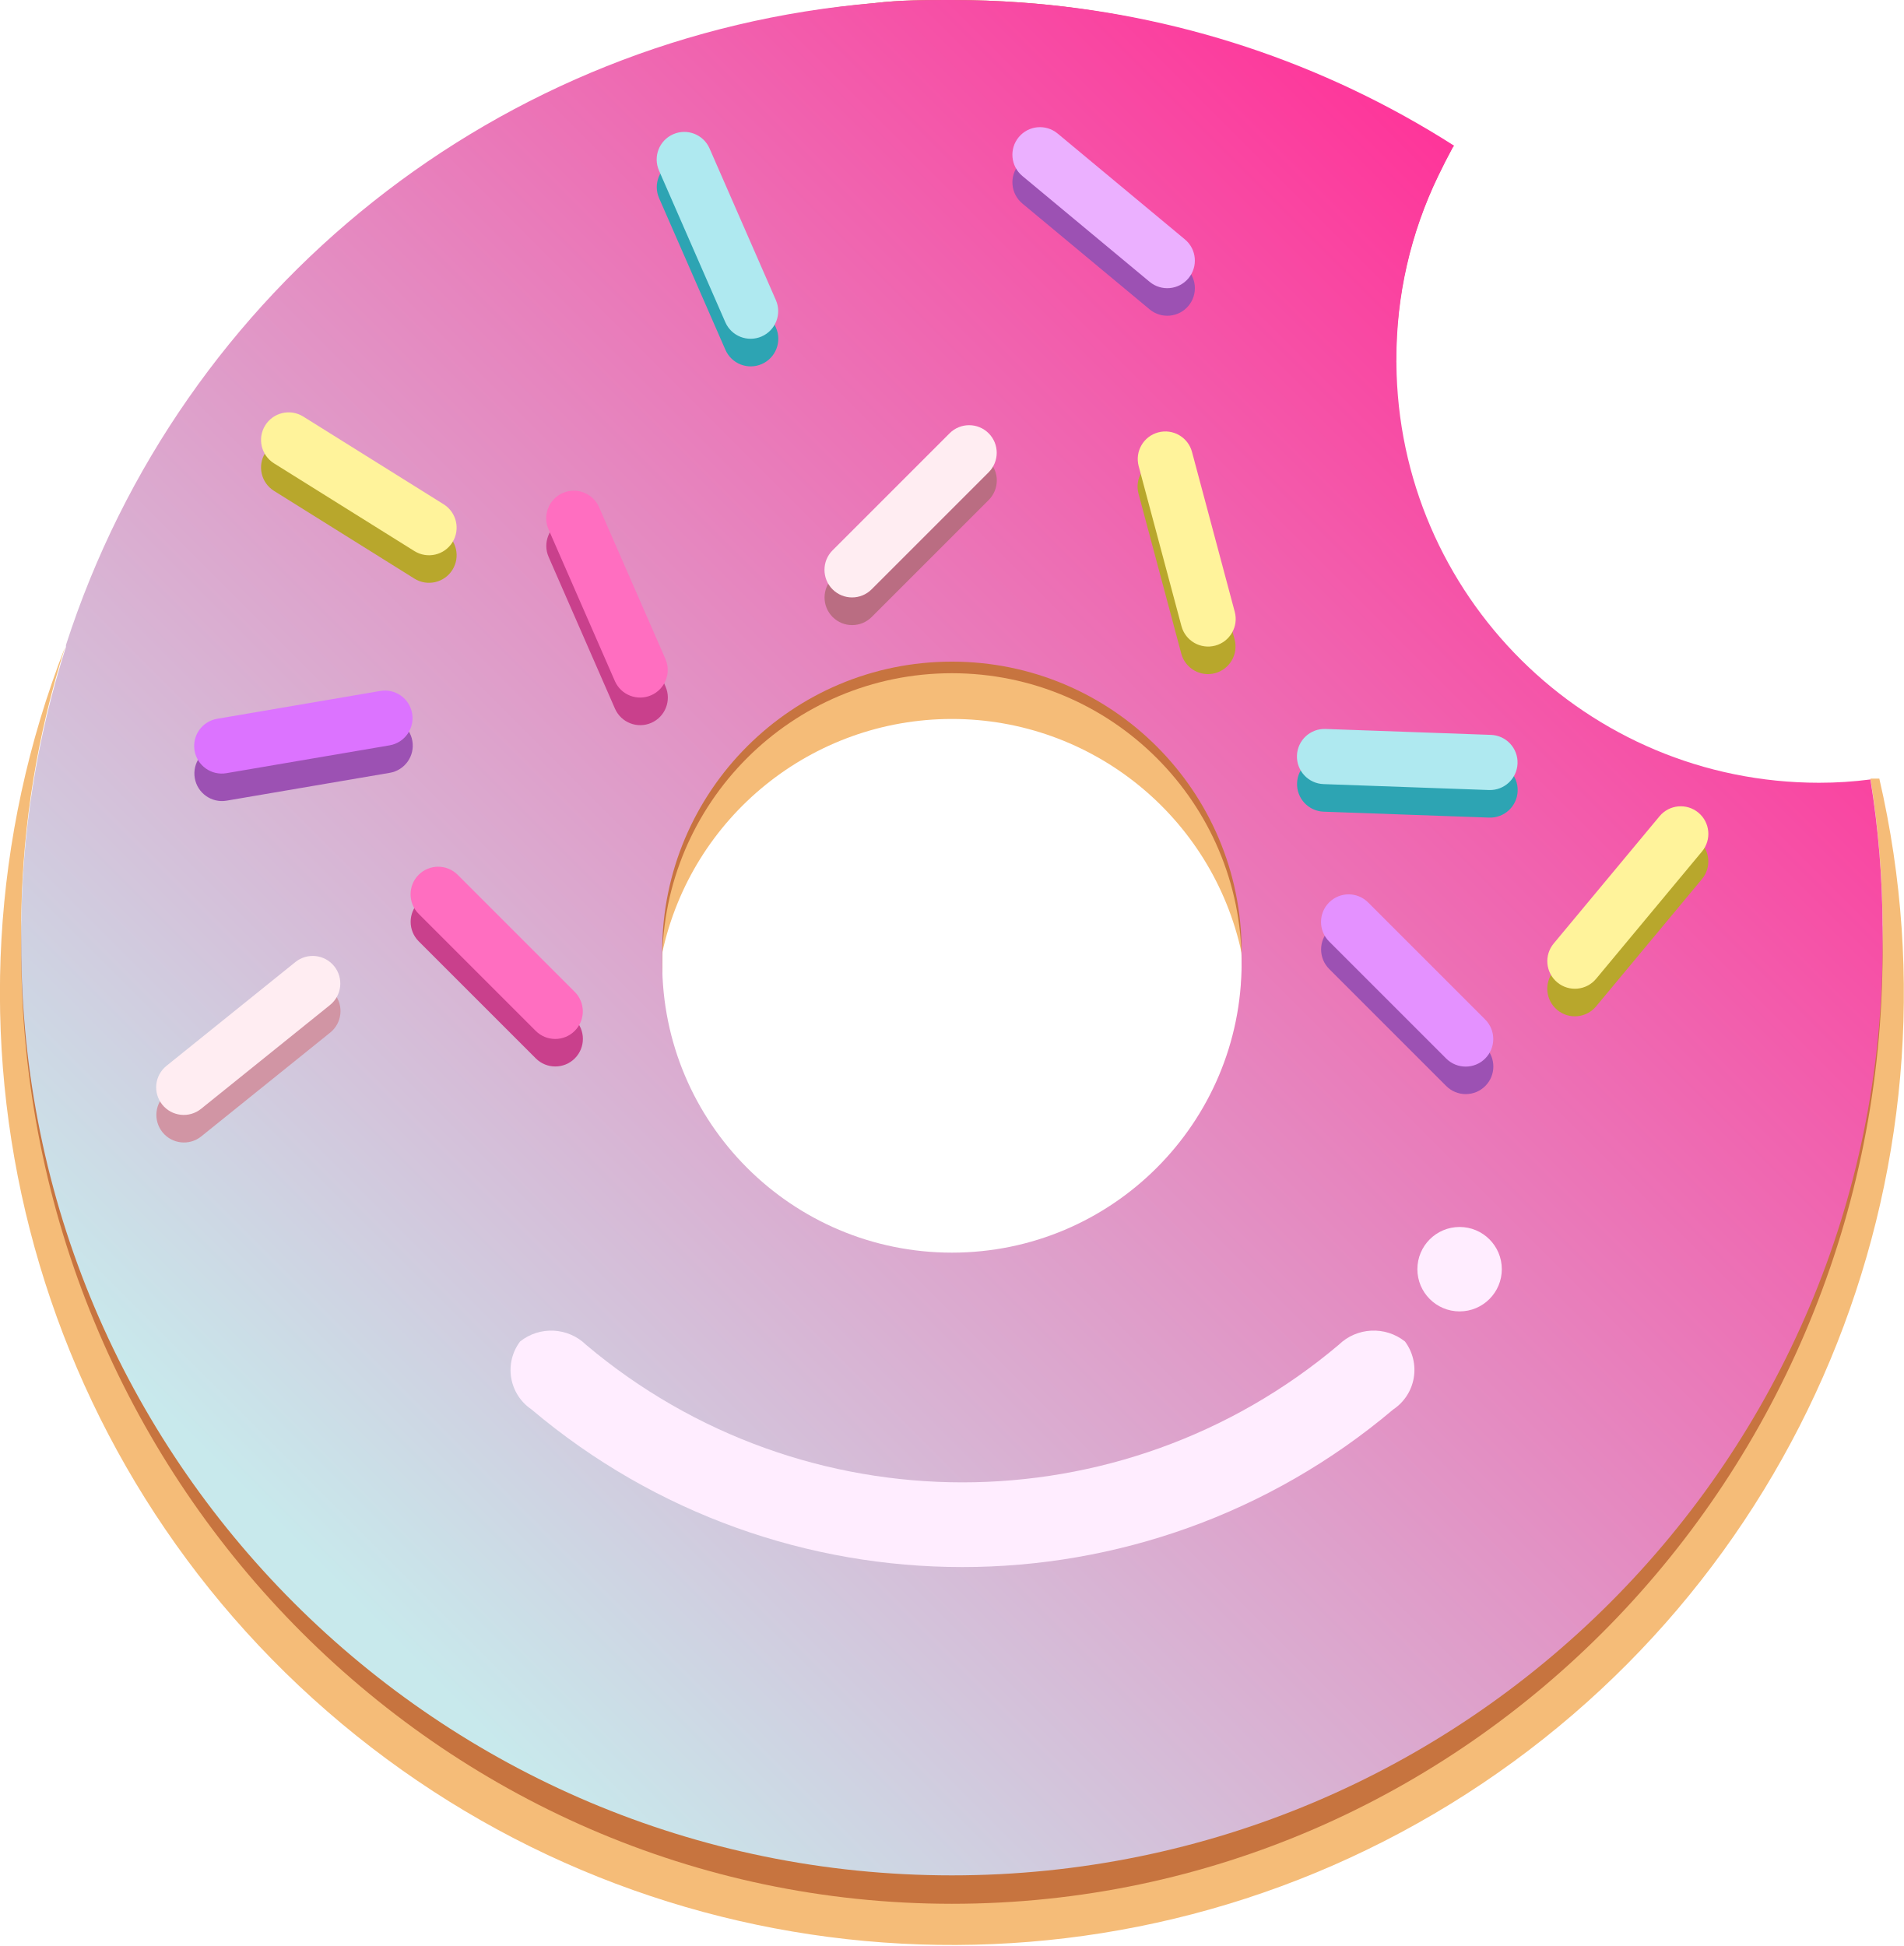
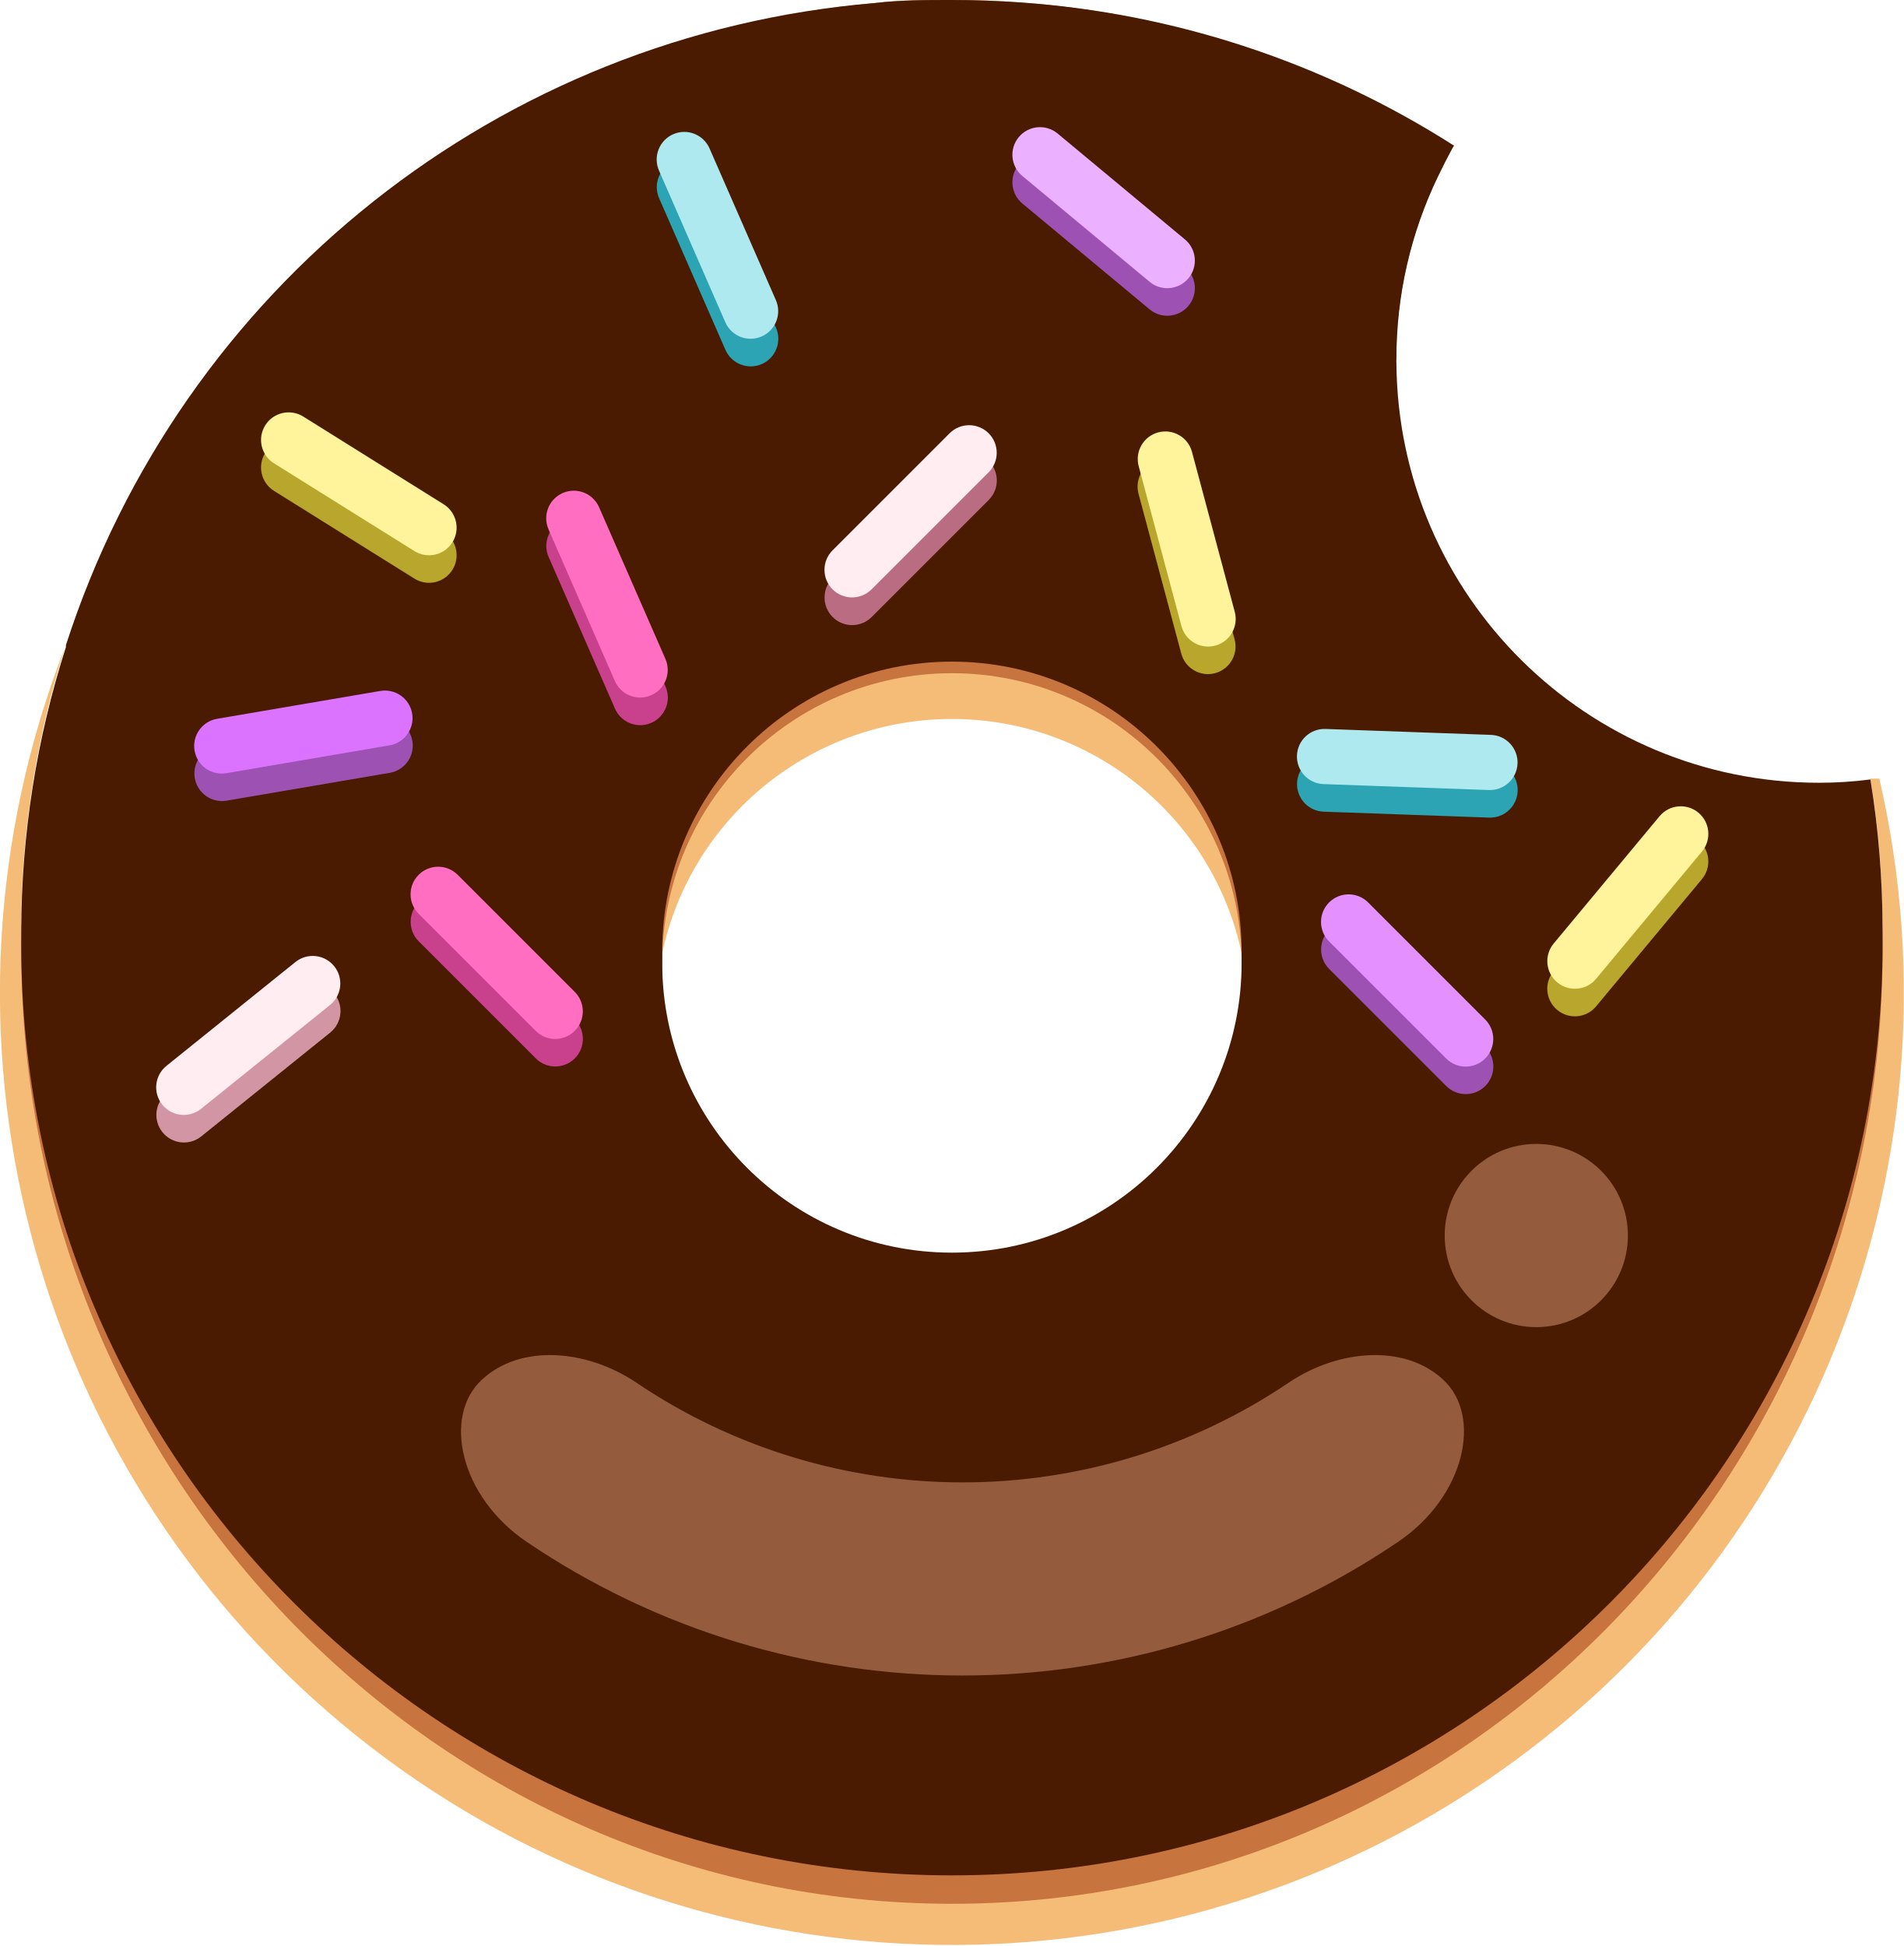
<svg xmlns="http://www.w3.org/2000/svg" viewBox="0 0 69 70.53">
  <defs>
-     <style>.cls-1{fill:#f5bc78;}.cls-2{fill:#c7743f;}.cls-3{fill:url(#linear-gradient);}.cls-4{fill:#ffedff;}.cls-5{fill:#c9408c;}.cls-6{fill:#ff6ec0;}.cls-7{fill:#2da4b3;}.cls-8{fill:#b8a72c;}.cls-9{fill:#9c51b3;}.cls-10{fill:#dc73ff;}.cls-11{fill:#fff39b;}.cls-12{fill:#d195a4;}.cls-13{fill:#ba6d82;}.cls-14{fill:#afe9f0;}.cls-15{fill:#e491ff;}.cls-16{fill:#ebb0ff;}.cls-17{fill:#ffedf2;}</style>
-     <linearGradient id="linear-gradient" x1="11.01" y1="57.22" x2="58.3" y2="9.93" gradientUnits="userSpaceOnUse">
-       <stop offset="0.01" stop-color="#c8e9ec" />
-       <stop offset="1" stop-color="#f39" />
-     </linearGradient>
+     <style>.cls-1{fill:#f5bc78;}.cls-2{fill:#c7743f;}.cls-3{fill:#4a1b00;}.cls-4{fill:#945b3c;}.cls-5{fill:#c9408c;}.cls-6{fill:#ff6ec0;}.cls-7{fill:#2da4b3;}.cls-8{fill:#b8a72c;}.cls-9{fill:#9c51b3;}.cls-10{fill:#dc73ff;}.cls-11{fill:#fff39b;}.cls-12{fill:#d195a4;}.cls-13{fill:#ba6d82;}.cls-14{fill:#afe9f0;}.cls-15{fill:#e491ff;}.cls-16{fill:#ebb0ff;}.cls-17{fill:#ffedf2;}</style>
  </defs>
  <g id="Layer_2" data-name="Layer 2">
    <g id="Layer_1-2" data-name="Layer 1">
      <path class="cls-1" d="M34.5,24A10.5,10.5,0,0,0,24,34.48v.06a10.74,10.74,0,0,1,21,0v-.06A10.5,10.5,0,0,0,34.5,24Zm33.61,4.22-.32,0a34.24,34.24,0,0,1,.44,5.48A33.73,33.73,0,1,1,2.36,23.45a34.5,34.5,0,1,0,65.75,4.76Z" />
      <path class="cls-2" d="M68.23,34.28a35.29,35.29,0,0,0-.44-5.38,16.3,16.3,0,0,1-1.86.11A15.5,15.5,0,0,1,50.6,13.33a.92.92,0,0,1,0-.16.61.61,0,0,1,0-.14,15.21,15.21,0,0,1,1.52-6.66q.24-.5.51-1A32.93,32.93,0,0,0,37,.09Q35.76,0,34.5,0c-.94,0-1.87,0-2.79.11A33.91,33.91,0,0,0,2.39,23.91l0,.08A35.27,35.27,0,0,0,.77,34.24v.26c0,19,15.1,34.5,33.73,34.5S68.23,53.55,68.23,34.5ZM24,35.27c0-.13,0-.25,0-.37a10.49,10.49,0,0,1,21,0c0,.12,0,.24,0,.37v0a10.5,10.5,0,1,1-21,0Z" />
      <path class="cls-3" d="M67.79,28.25a14.29,14.29,0,0,1-1.86.12,15.32,15.32,0,0,1-15.32-15.2.61.61,0,0,1,0-.14,15.21,15.21,0,0,1,1.52-6.66q.24-.5.51-1l.06-.09A33.5,33.5,0,0,0,37,.09Q35.76,0,34.5,0c-.94,0-1.87,0-2.79.11A33.74,33.74,0,0,0,2.39,23.38l0,.07A33.91,33.91,0,0,0,.77,33.73v.51a33.73,33.73,0,0,0,67.46,0v-.55A34.24,34.24,0,0,0,67.79,28.25ZM45,34.54c0,.12,0,.24,0,.36a10.5,10.5,0,0,1-21,0c0-.12,0-.24,0-.36v-.06a10.5,10.5,0,0,1,21,0Z" />
-       <path class="cls-4" d="M50.5,51.08a24.2,24.2,0,0,1-31.24,0,1.72,1.72,0,0,1-.41-2.46h0a1.81,1.81,0,0,1,2.39.12,21.15,21.15,0,0,0,27.28,0,1.82,1.82,0,0,1,2.4-.12h0A1.72,1.72,0,0,1,50.5,51.08Z" />
-       <circle class="cls-4" cx="52.9" cy="46" r="1.53" />
+       <path class="cls-4" d="M50.66,55.89a28.16,28.16,0,0,1-31.56,0c-2.46-1.66-3.05-4.58-1.64-5.88h0c1.41-1.32,3.81-1.09,5.57.08a21.14,21.14,0,0,0,23.71,0c1.75-1.17,4.16-1.4,5.57-.08h0C53.72,51.31,53.12,54.23,50.66,55.89Z" />
+       <circle class="cls-4" cx="55.68" cy="44.78" r="3.32" />
      <rect class="cls-5" x="18" y="21.53" width="8" height="2" rx="1" transform="translate(33.83 -6.65) rotate(66.38)" />
      <rect class="cls-6" x="18" y="20.53" width="8" height="2" rx="1" transform="translate(32.91 -7.25) rotate(66.38)" />
      <rect class="cls-7" x="22" y="8.53" width="8" height="2" rx="1" transform="translate(24.32 -18.11) rotate(66.38)" />
      <rect class="cls-8" x="9" y="17.53" width="8" height="2" rx="1" transform="translate(11.8 -4.07) rotate(32)" />
      <rect class="cls-9" x="7" y="26.53" width="8" height="2" rx="1" transform="translate(-4.47 2.24) rotate(-9.68)" />
      <rect class="cls-10" x="7" y="25.53" width="8" height="2" rx="1" transform="translate(-4.31 2.23) rotate(-9.68)" />
      <rect class="cls-5" x="14" y="34.53" width="8" height="2" rx="1" transform="translate(30.4 -2.32) rotate(45)" />
      <rect class="cls-6" x="14" y="33.53" width="8" height="2" rx="1" transform="translate(29.69 -2.61) rotate(45)" />
      <rect class="cls-7" x="47" y="27.53" width="8" height="2" rx="1" transform="translate(1.06 -1.81) rotate(2.05)" />
      <rect class="cls-9" x="47" y="35.53" width="8" height="2" rx="1" transform="translate(40.77 -25.36) rotate(45)" />
      <rect class="cls-8" x="55" y="32.53" width="8" height="2" rx="1" transform="translate(-4.51 57.45) rotate(-50.25)" />
      <rect class="cls-11" x="55" y="31.53" width="8" height="2" rx="1" transform="translate(-3.74 57.09) rotate(-50.25)" />
      <rect class="cls-12" x="5" y="37.53" width="8" height="2" rx="1" transform="translate(-22.17 14.16) rotate(-38.84)" />
      <rect class="cls-13" x="29" y="18.53" width="8" height="2" rx="1" transform="translate(70.15 10.01) rotate(135)" />
      <rect class="cls-8" x="39" y="19.53" width="8" height="2" rx="1" transform="translate(51.73 -26.31) rotate(75.03)" />
      <rect class="cls-9" x="36" y="7.53" width="8" height="2" rx="1" transform="translate(14.7 -23.61) rotate(39.75)" />
      <rect class="cls-14" x="47" y="26.53" width="8" height="2" rx="1" transform="translate(1.02 -1.81) rotate(2.05)" />
      <rect class="cls-15" x="47" y="34.53" width="8" height="2" rx="1" transform="translate(40.06 -25.65) rotate(45)" />
      <rect class="cls-16" x="36" y="6.53" width="8" height="2" rx="1" transform="translate(14.06 -23.84) rotate(39.75)" />
      <rect class="cls-14" x="22" y="7.53" width="8" height="2" rx="1" transform="translate(23.4 -18.71) rotate(66.38)" />
      <rect class="cls-11" x="39" y="18.53" width="8" height="2" rx="1" transform="translate(50.77 -27.05) rotate(75.03)" />
      <rect class="cls-17" x="29" y="17.53" width="8" height="2" rx="1" transform="translate(69.44 8.3) rotate(135)" />
      <rect class="cls-11" x="9" y="16.53" width="8" height="2" rx="1" transform="translate(11.27 -4.22) rotate(32)" />
      <rect class="cls-17" x="5" y="36.53" width="8" height="2" rx="1" transform="translate(-21.55 13.94) rotate(-38.84)" />
    </g>
  </g>
</svg>
